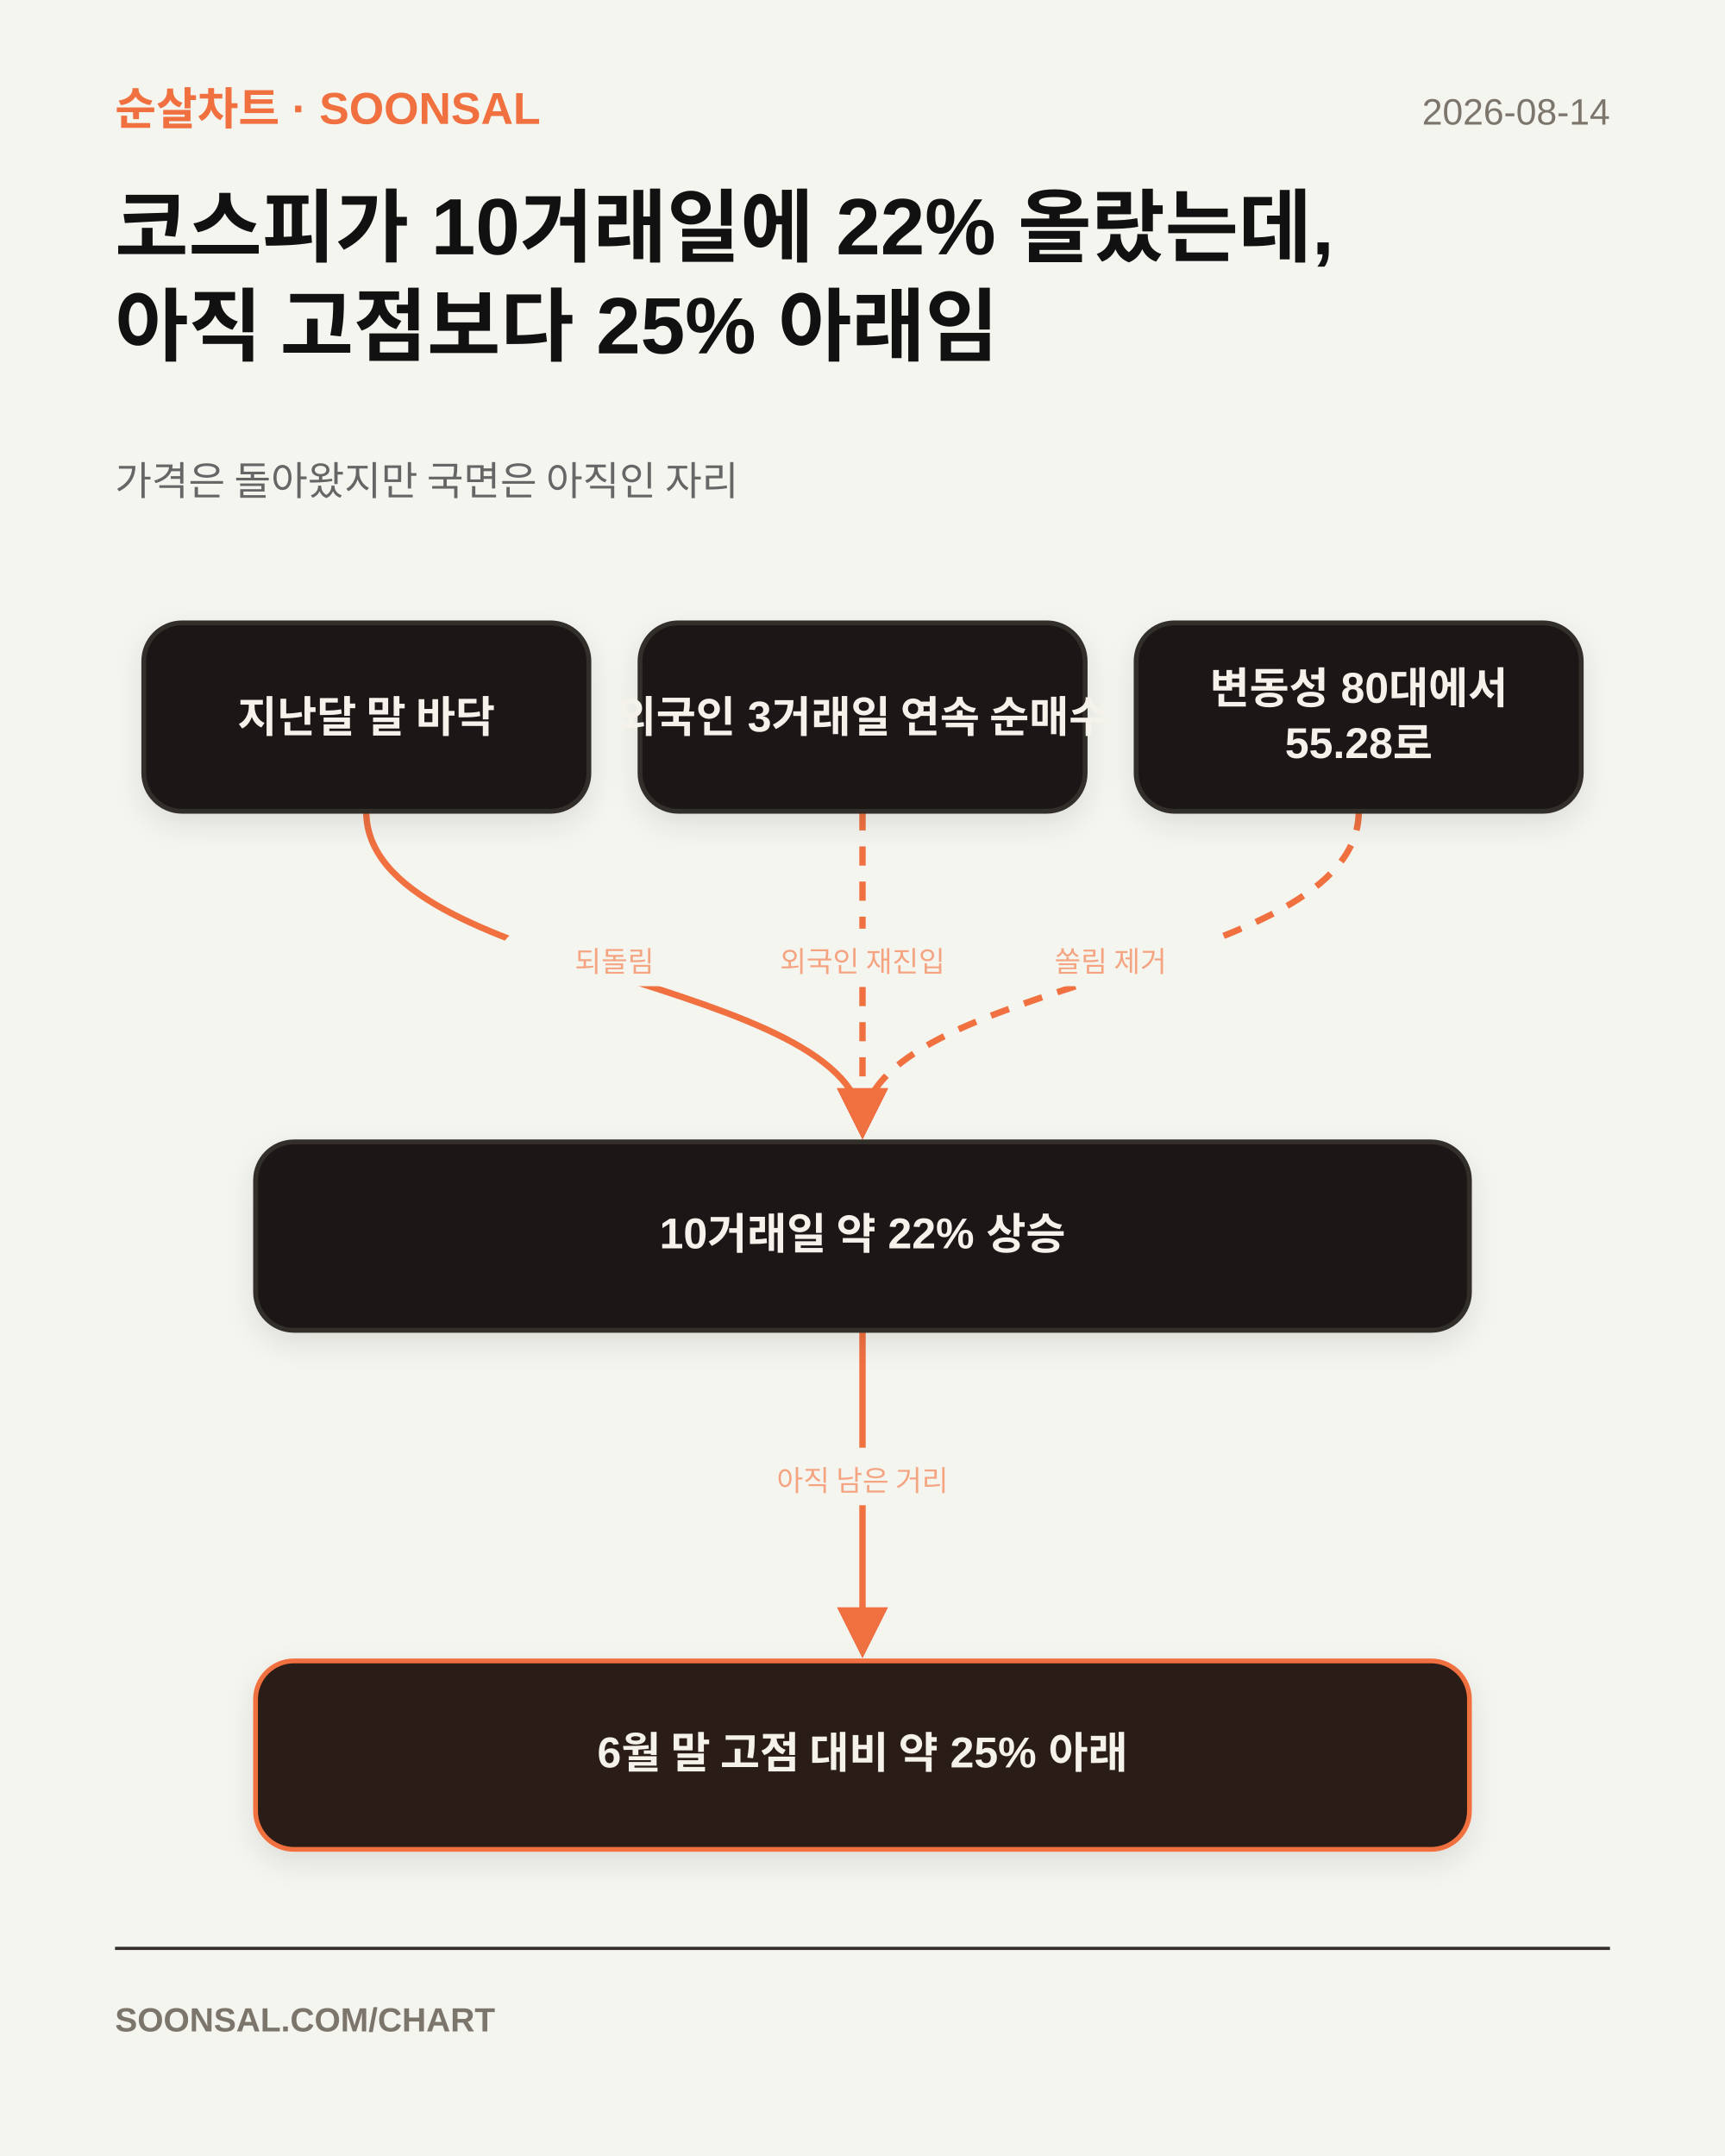
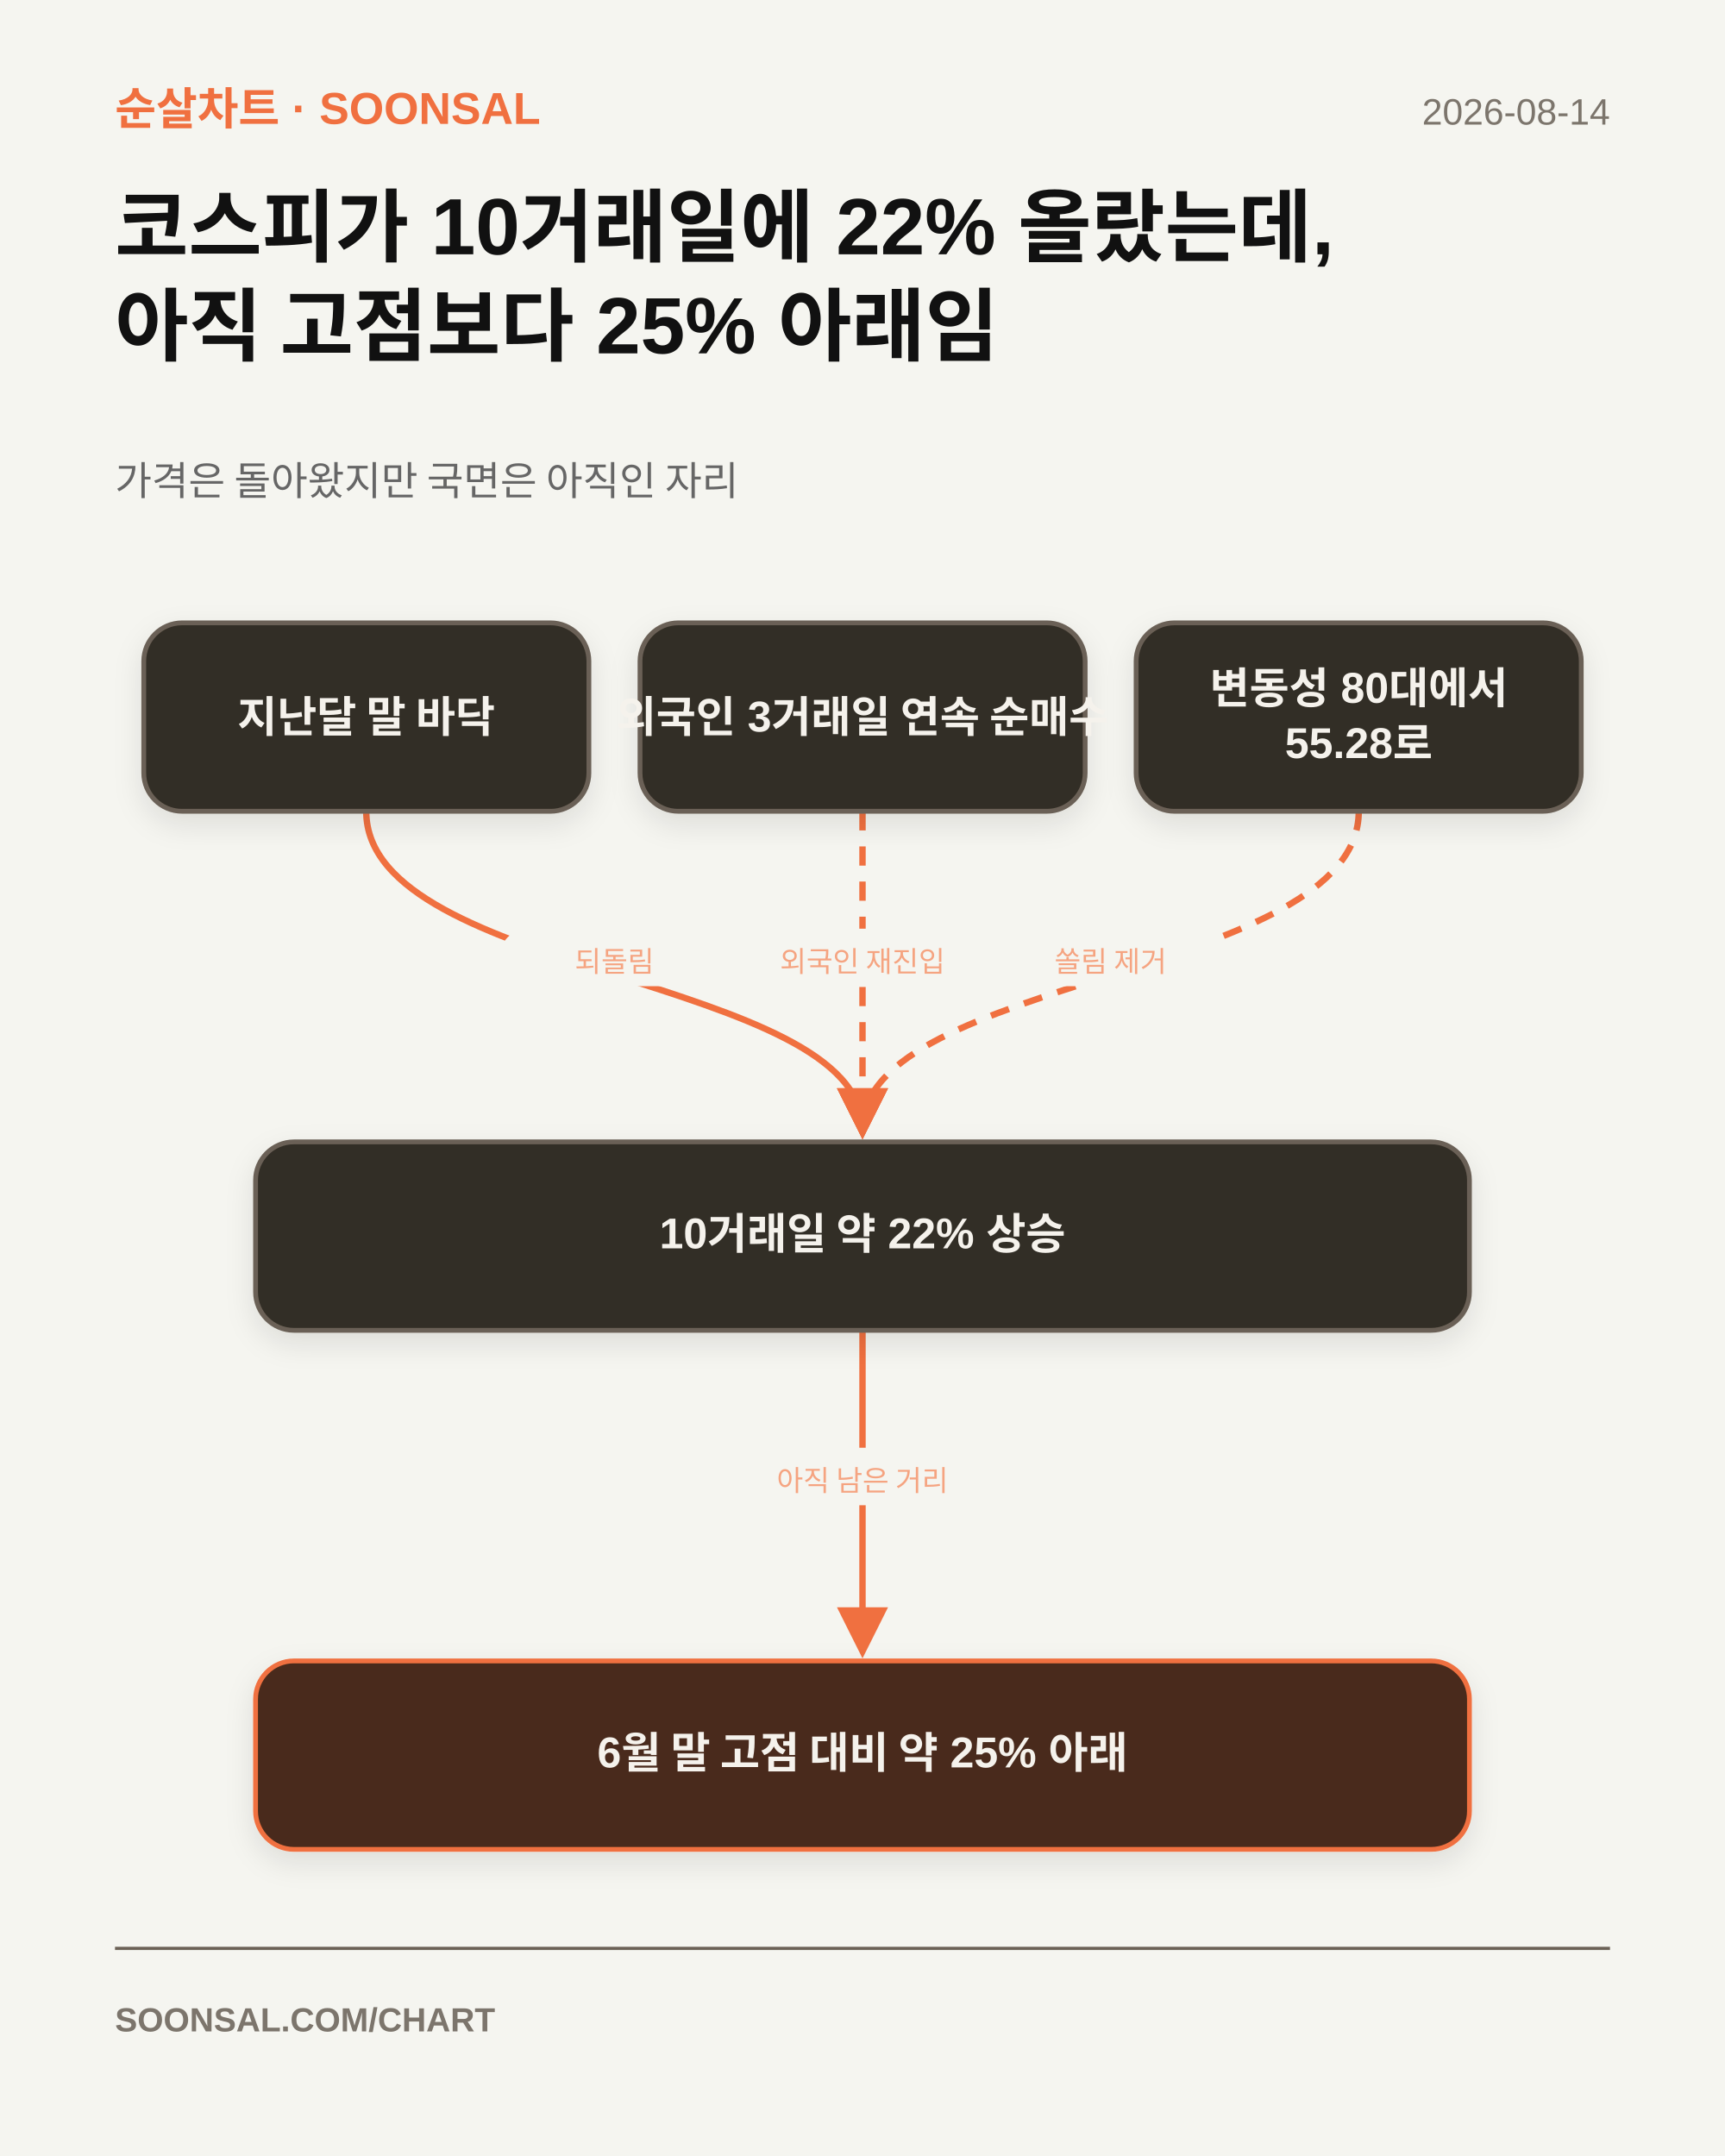
<svg xmlns="http://www.w3.org/2000/svg" width="1080" height="1350" viewBox="0 0 1080 1350">
  <defs>
    <filter id="shadow" x="-20%" y="-20%" width="140%" height="160%">
      <feDropShadow dx="0" dy="7" stdDeviation="9" flood-color="#111111" flood-opacity=".10" />
    </filter>
    <marker id="arrow" viewBox="0 0 10 10" refX="8" refY="5" markerWidth="8" markerHeight="8" orient="auto-start-reverse">
      <path d="M 0 0 L 10 5 L 0 10 z" fill="#F07040" />
    </marker>
  </defs>
  <rect width="1080" height="1350" fill="#F5F5F0" />
  <text x="72" y="78" font-family="Apple SD Gothic Neo,Malgun Gothic,Arial,sans-serif" font-size="28" font-weight="800" fill="#F07040">순살차트 · SOONSAL</text>
  <text x="1008" y="78" text-anchor="end" font-family="Apple SD Gothic Neo,Malgun Gothic,Arial,sans-serif" font-size="23" fill="#7C756C">2026-08-14</text>
  <text x="72" y="160" font-family="Apple SD Gothic Neo,Malgun Gothic,Arial,sans-serif" font-size="50" font-weight="800" fill="#111111">코스피가 10거래일에 22% 올랐는데,</text>
  <text x="72" y="222" font-family="Apple SD Gothic Neo,Malgun Gothic,Arial,sans-serif" font-size="50" font-weight="800" fill="#111111">아직 고점보다 25% 아래임</text>
  <text x="72" y="310" font-family="Apple SD Gothic Neo,Malgun Gothic,Arial,sans-serif" font-size="25" fill="#666666">가격은 돌아왔지만 국면은 아직인 자리</text>
  <path d="M 229.3 508.0 C 229.3 611.5, 540.0 611.5, 540.0 707.0" fill="none" stroke="#F07040" stroke-width="4" marker-end="url(#arrow)" />
  <rect x="312.7" y="581.5" width="144" height="36" rx="18" fill="#F5F5F0" />
  <text x="384.7" y="608.5" text-anchor="middle" font-family="Apple SD Gothic Neo,Malgun Gothic,Arial,sans-serif" font-size="18" fill="#F5A481">되돌림</text>
  <path d="M 540.0 508.0 C 540.0 611.5, 540.0 611.5, 540.0 707.0" fill="none" stroke="#F07040" stroke-width="4" stroke-dasharray="12 10" marker-end="url(#arrow)" />
  <rect x="468.0" y="581.5" width="144" height="36" rx="18" fill="#F5F5F0" />
  <text x="540.0" y="608.5" text-anchor="middle" font-family="Apple SD Gothic Neo,Malgun Gothic,Arial,sans-serif" font-size="18" fill="#F5A481">외국인 재진입</text>
  <path d="M 850.7 508.0 C 850.7 611.5, 540.0 611.5, 540.0 707.0" fill="none" stroke="#F07040" stroke-width="4" stroke-dasharray="12 10" marker-end="url(#arrow)" />
  <rect x="623.3" y="581.5" width="144" height="36" rx="18" fill="#F5F5F0" />
  <text x="695.3" y="608.5" text-anchor="middle" font-family="Apple SD Gothic Neo,Malgun Gothic,Arial,sans-serif" font-size="18" fill="#F5A481">쏠림 제거</text>
  <path d="M 540.0 833.0 C 540.0 936.5, 540.0 936.5, 540.0 1032.0" fill="none" stroke="#F07040" stroke-width="4" marker-end="url(#arrow)" />
  <rect x="468.0" y="906.5" width="144" height="36" rx="18" fill="#F5F5F0" />
  <text x="540.0" y="933.5" text-anchor="middle" font-family="Apple SD Gothic Neo,Malgun Gothic,Arial,sans-serif" font-size="18" fill="#F5A481">아직 남은 거리</text>
-   <rect x="90.0" y="390.0" width="278.7" height="118" rx="24" fill="#1C1917" stroke="#332E29" stroke-width="3" filter="url(#shadow)" />
+   <rect x="90.0" y="390.0" width="278.7" height="118" rx="24" fill="#332E26" stroke="#6B6156" stroke-width="3" filter="url(#shadow)" />
  <text x="229.3" y="449.0" text-anchor="middle" dominant-baseline="middle" font-family="Apple SD Gothic Neo,Malgun Gothic,Arial,sans-serif" font-size="27" font-weight="700" fill="#F5F2EC">지난달 말 바닥</text>
-   <rect x="400.7" y="390.0" width="278.7" height="118" rx="24" fill="#1C1917" stroke="#332E29" stroke-width="3" filter="url(#shadow)" />
+   <rect x="400.7" y="390.0" width="278.7" height="118" rx="24" fill="#332E26" stroke="#6B6156" stroke-width="3" filter="url(#shadow)" />
  <text x="540.0" y="449.0" text-anchor="middle" dominant-baseline="middle" font-family="Apple SD Gothic Neo,Malgun Gothic,Arial,sans-serif" font-size="27" font-weight="700" fill="#F5F2EC">외국인 3거래일 연속 순매수</text>
-   <rect x="711.3" y="390.0" width="278.7" height="118" rx="24" fill="#1C1917" stroke="#332E29" stroke-width="3" filter="url(#shadow)" />
+   <rect x="711.3" y="390.0" width="278.7" height="118" rx="24" fill="#332E26" stroke="#6B6156" stroke-width="3" filter="url(#shadow)" />
  <text x="850.7" y="431.0" text-anchor="middle" dominant-baseline="middle" font-family="Apple SD Gothic Neo,Malgun Gothic,Arial,sans-serif" font-size="27" font-weight="700" fill="#F5F2EC">변동성 80대에서</text>
  <text x="850.7" y="467.0" text-anchor="middle" dominant-baseline="middle" font-family="Apple SD Gothic Neo,Malgun Gothic,Arial,sans-serif" font-size="27" font-weight="700" fill="#F5F2EC">55.28로</text>
-   <rect x="160.0" y="715.0" width="760.0" height="118" rx="24" fill="#1C1917" stroke="#332E29" stroke-width="3" filter="url(#shadow)" />
+   <rect x="160.0" y="715.0" width="760.0" height="118" rx="24" fill="#332E26" stroke="#6B6156" stroke-width="3" filter="url(#shadow)" />
  <text x="540.0" y="774.0" text-anchor="middle" dominant-baseline="middle" font-family="Apple SD Gothic Neo,Malgun Gothic,Arial,sans-serif" font-size="27" font-weight="700" fill="#F5F2EC">10거래일 약 22% 상승</text>
-   <rect x="160.0" y="1040.0" width="760.0" height="118" rx="24" fill="#2A1C15" stroke="#F07040" stroke-width="3" filter="url(#shadow)" />
+   <rect x="160.0" y="1040.0" width="760.0" height="118" rx="24" fill="#4A2C1A" stroke="#F07040" stroke-width="3" filter="url(#shadow)" />
  <text x="540.0" y="1099.0" text-anchor="middle" dominant-baseline="middle" font-family="Apple SD Gothic Neo,Malgun Gothic,Arial,sans-serif" font-size="27" font-weight="700" fill="#F5F2EC">6월 말 고점 대비 약 25% 아래</text>
-   <line x1="72" y1="1220" x2="1008" y2="1220" stroke="#332E29" stroke-width="2" />
+   <line x1="72" y1="1220" x2="1008" y2="1220" stroke="#6B6156" stroke-width="2" />
  <text x="72" y="1272" font-family="Apple SD Gothic Neo,Malgun Gothic,Arial,sans-serif" font-size="21" font-weight="700" fill="#7C756C">SOONSAL.COM/CHART</text>
</svg>
